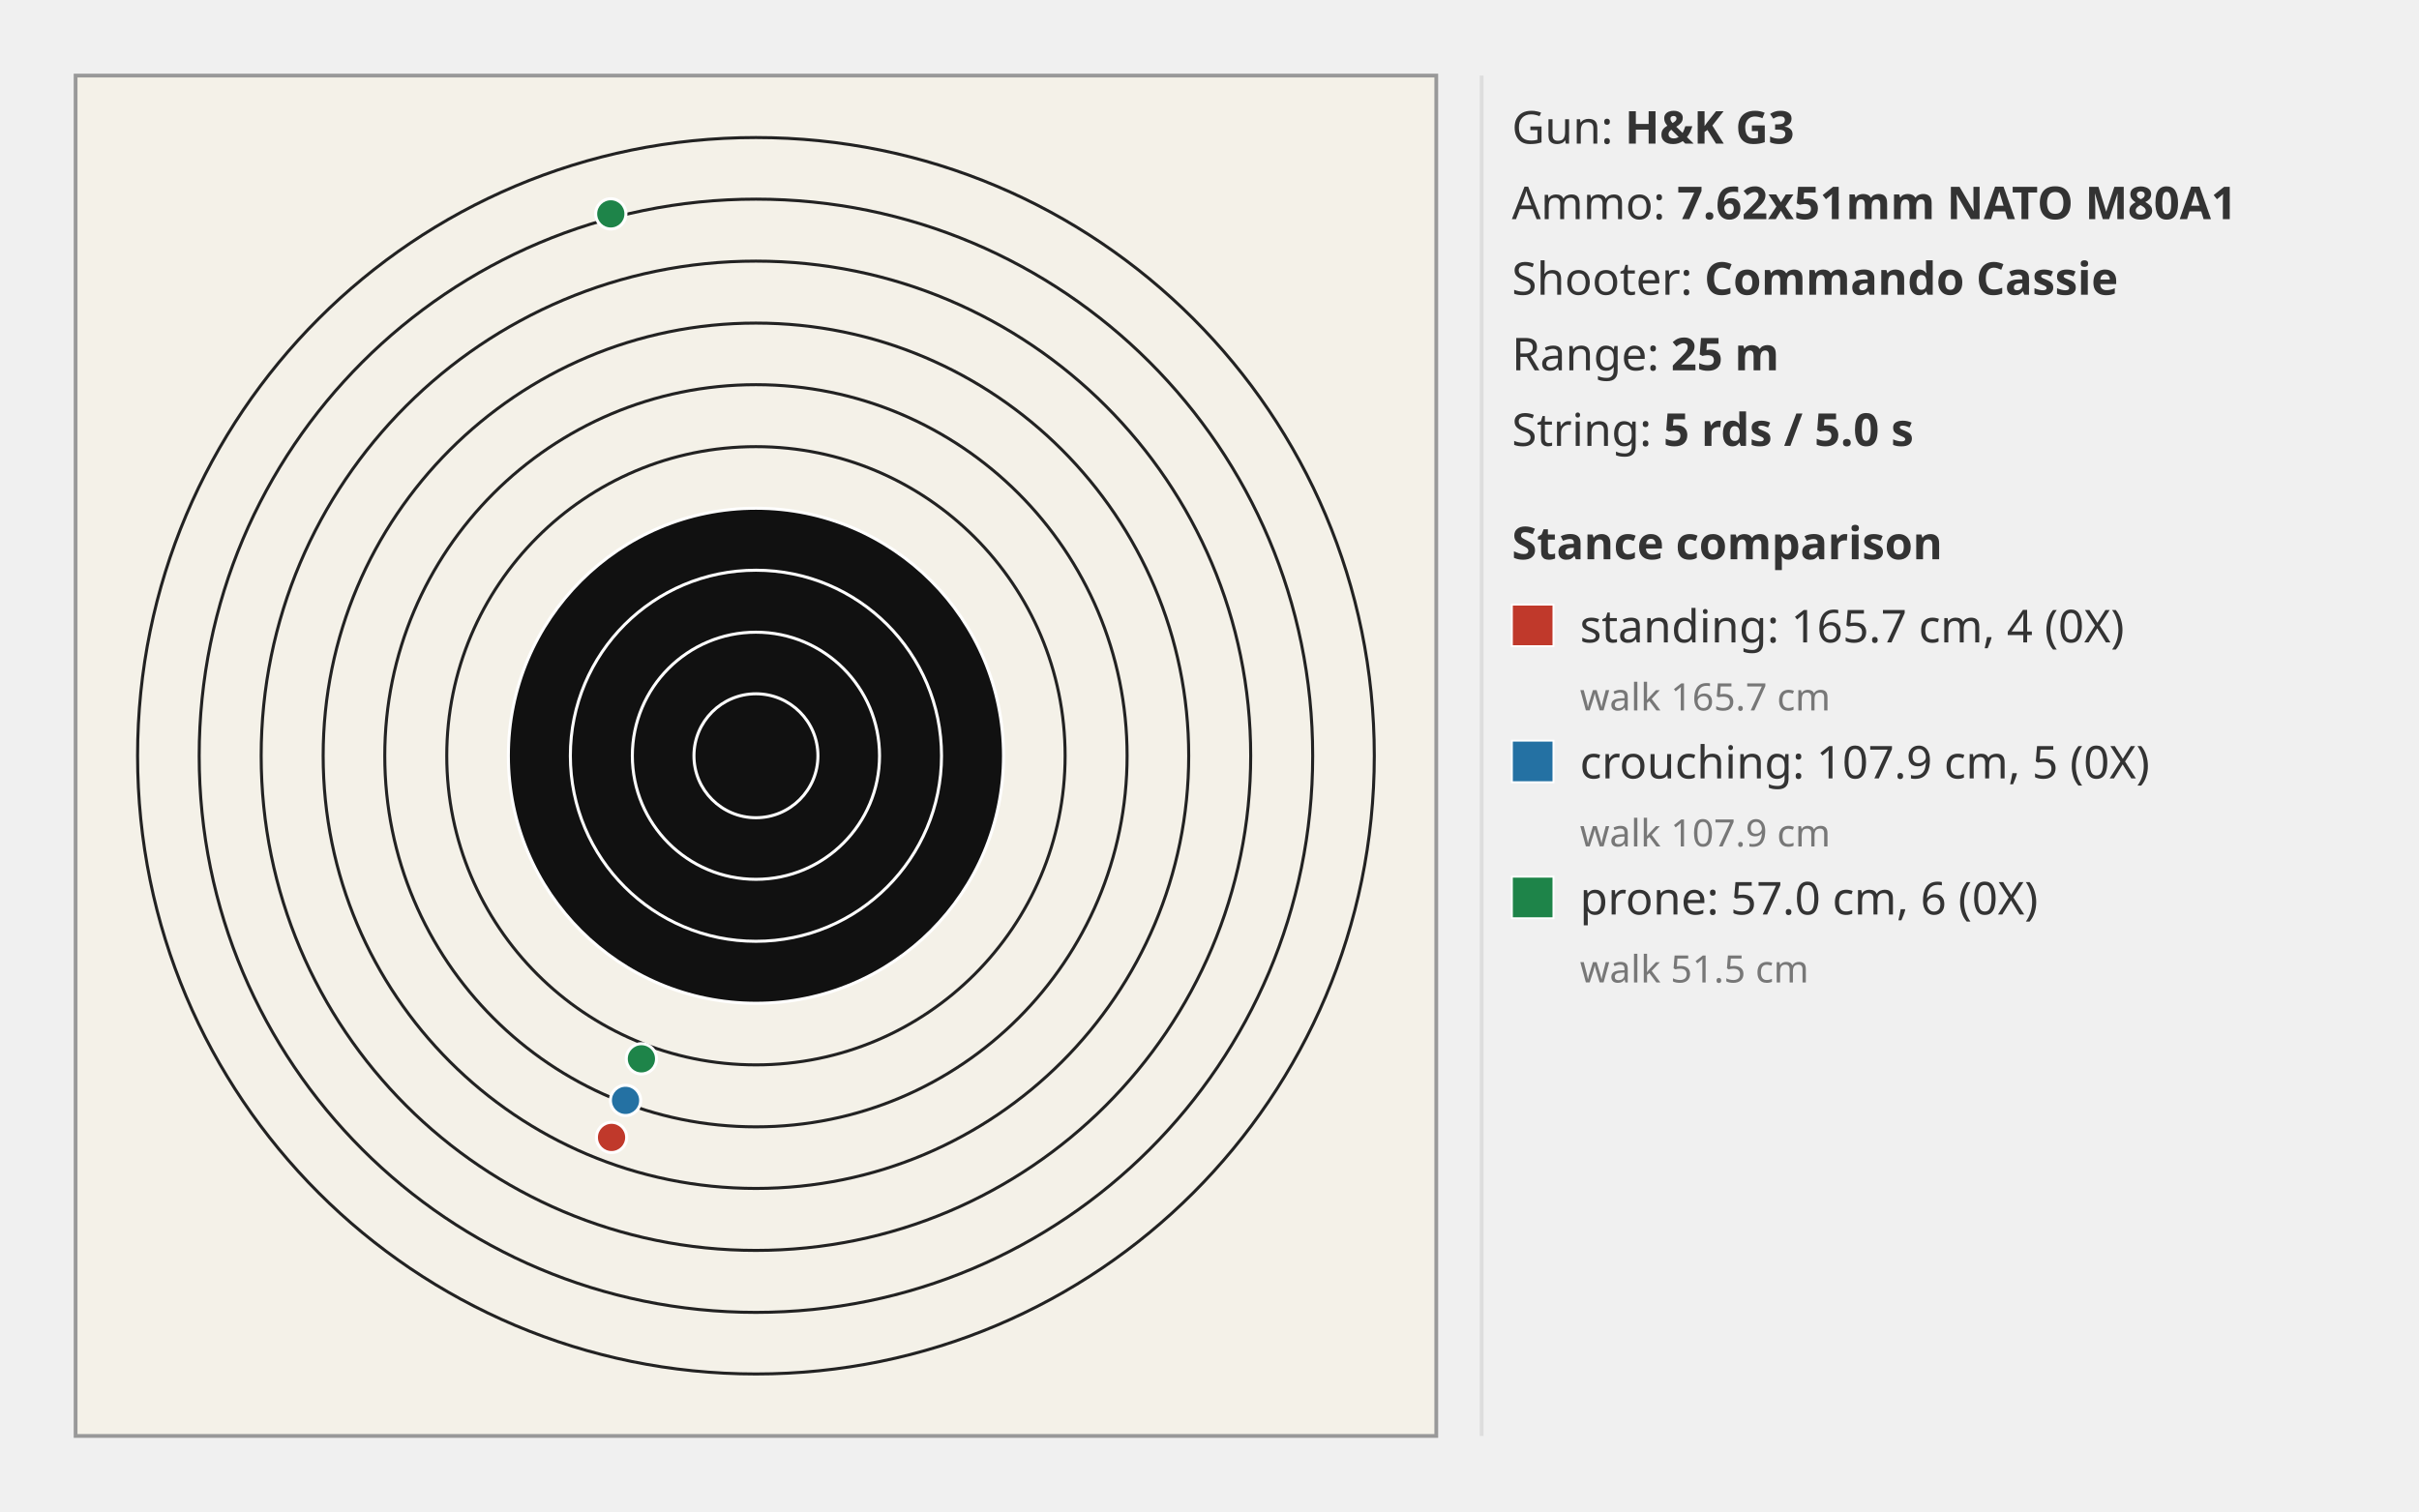
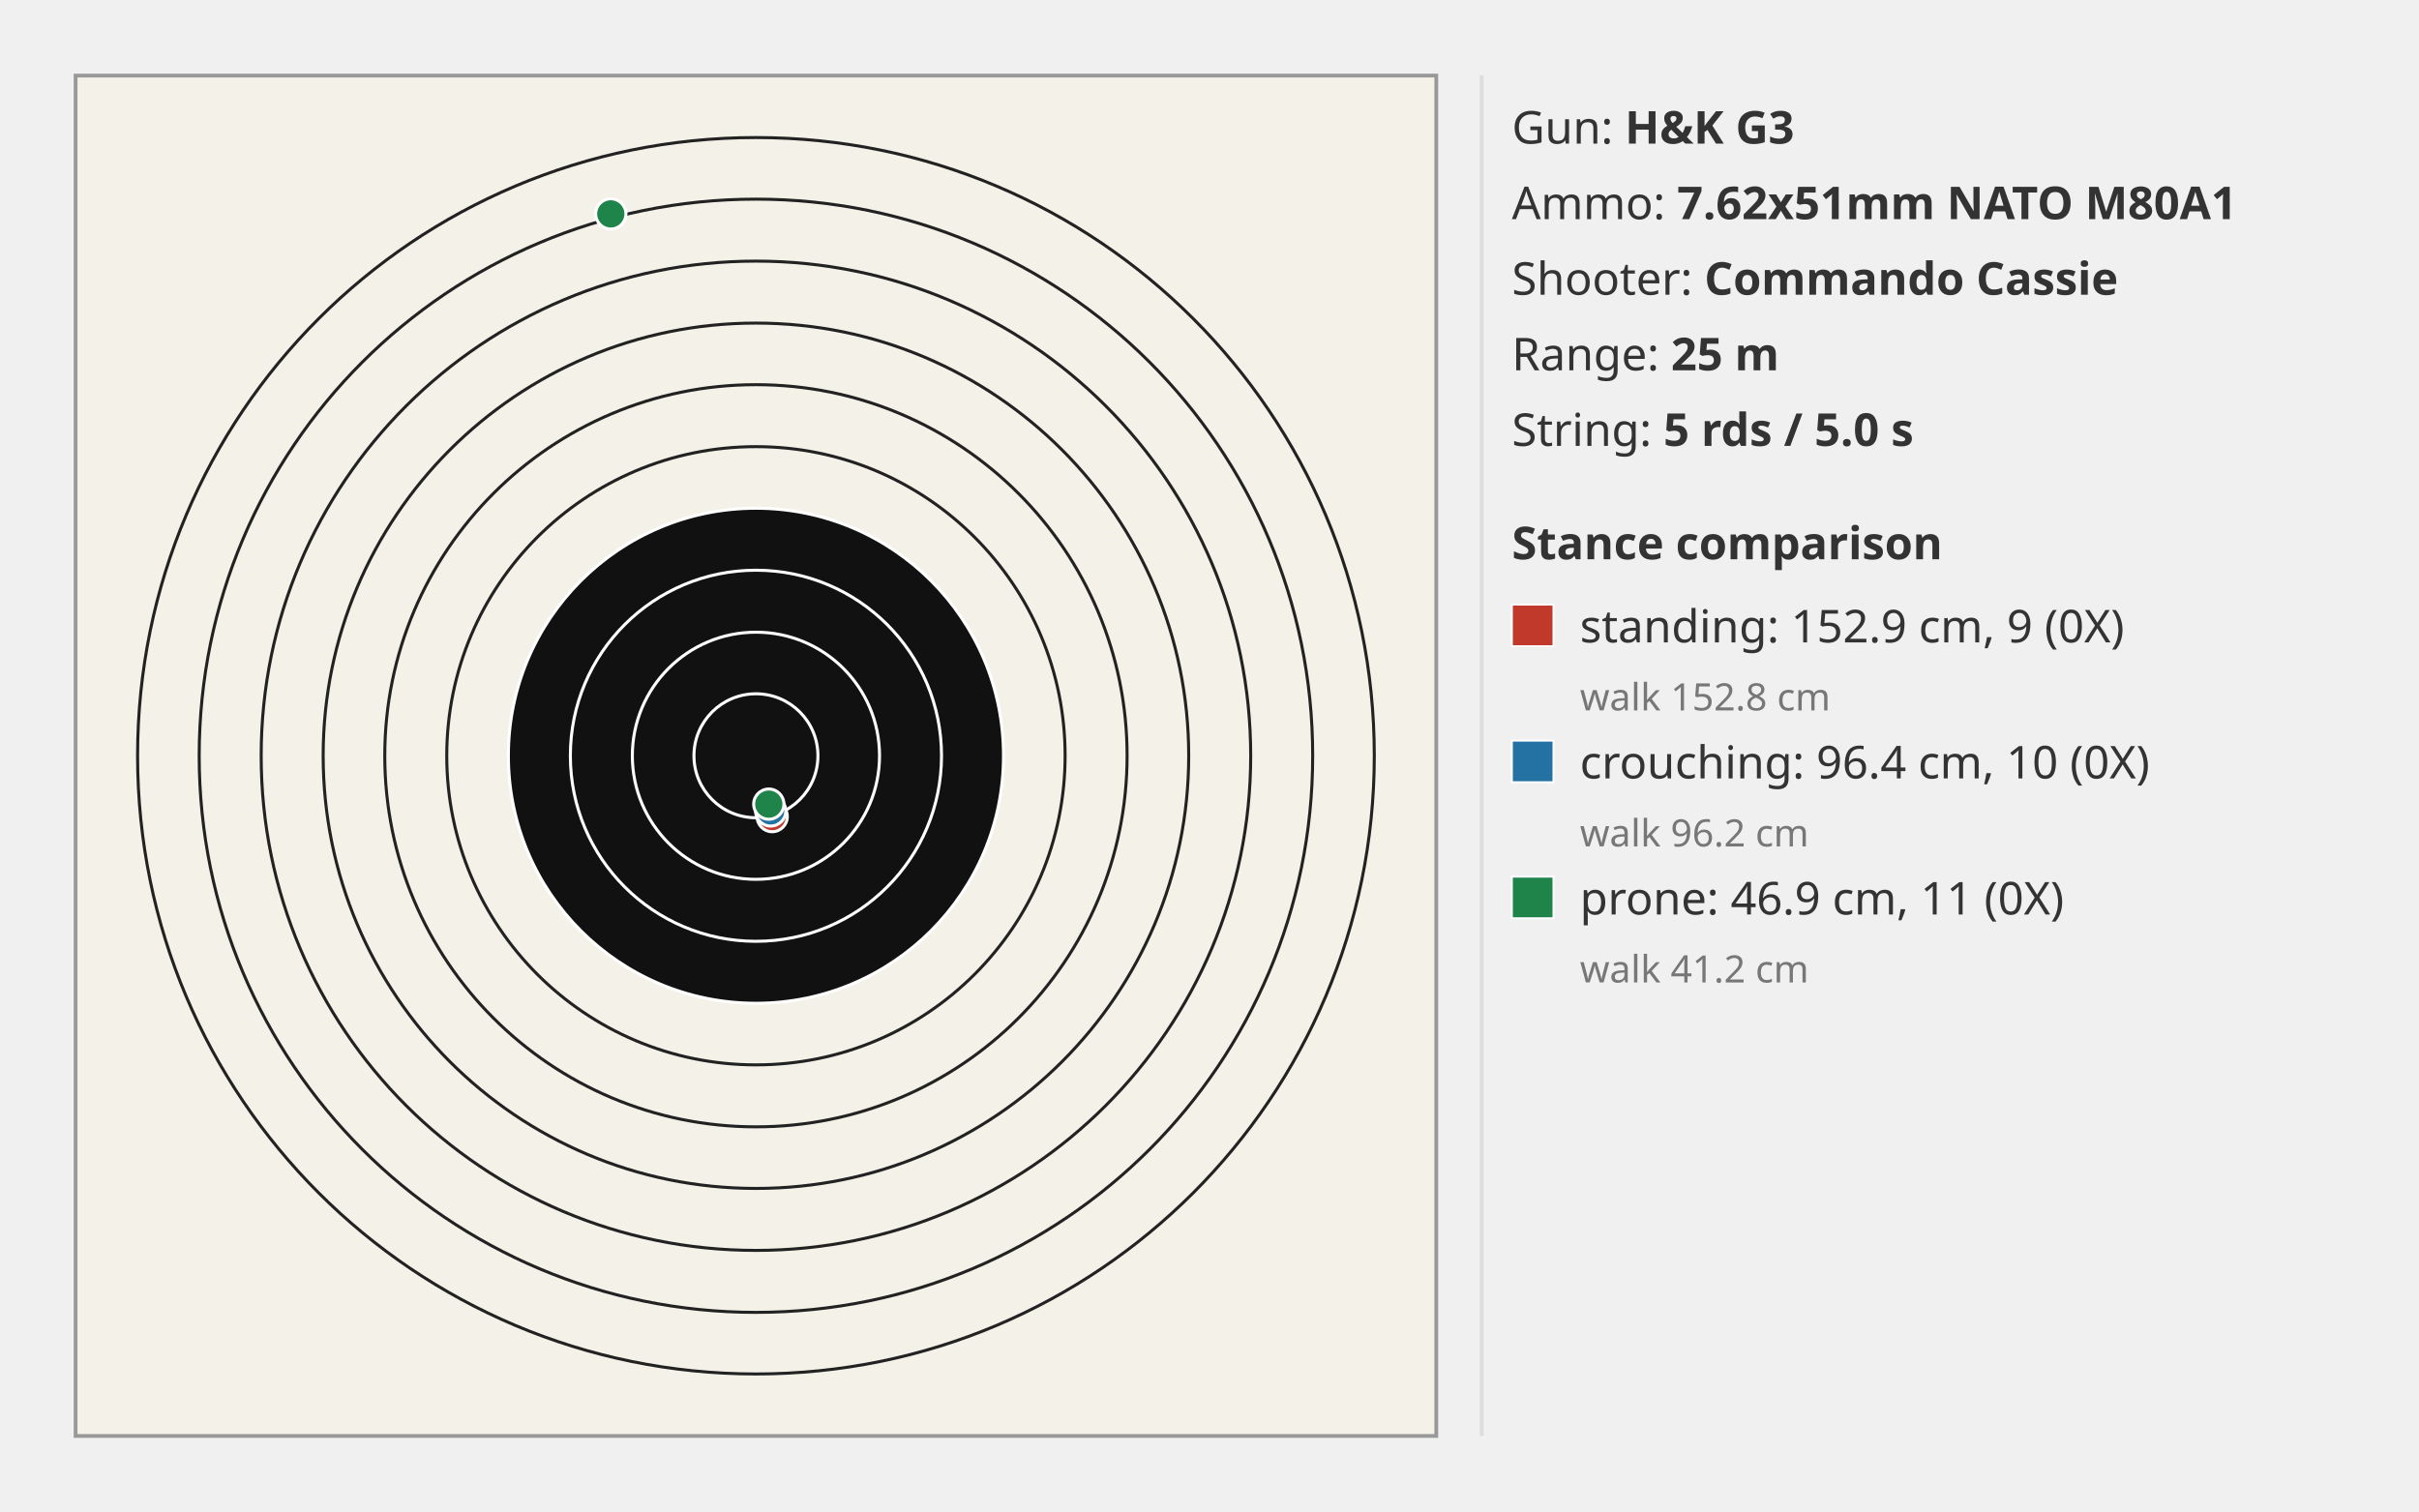
<svg xmlns="http://www.w3.org/2000/svg" width="640" height="400" viewBox="0 0 640 400">
  <rect x="20" y="20" width="360" height="360" fill="#f4f1e8" stroke="#999999" />
  <circle cx="200.0" cy="200.0" r="163.6" fill="none" stroke="#222222" stroke-width="0.8" />
  <circle cx="200.0" cy="200.0" r="147.3" fill="none" stroke="#222222" stroke-width="0.8" />
  <circle cx="200.0" cy="200.0" r="130.9" fill="none" stroke="#222222" stroke-width="0.8" />
  <circle cx="200.0" cy="200.0" r="114.5" fill="none" stroke="#222222" stroke-width="0.8" />
  <circle cx="200.0" cy="200.0" r="98.2" fill="none" stroke="#222222" stroke-width="0.8" />
  <circle cx="200.0" cy="200.0" r="81.8" fill="none" stroke="#222222" stroke-width="0.8" />
  <circle cx="200.0" cy="200.0" r="65.5" fill="#111111" stroke="#ffffff" stroke-width="0.8" />
  <circle cx="200.0" cy="200.0" r="49.1" fill="#111111" stroke="#ffffff" stroke-width="0.8" />
  <circle cx="200.0" cy="200.0" r="32.7" fill="#111111" stroke="#ffffff" stroke-width="0.8" />
  <circle cx="200.0" cy="200.0" r="16.4" fill="#111111" stroke="#ffffff" stroke-width="0.8" />
-   <circle class="shot" cx="161.8" cy="301.0" r="4" fill="#c0392b" stroke="#ffffff" stroke-width="0.8" />
+   <circle class="shot" cx="204.3" cy="216.1" r="4" fill="#c0392b" stroke="#ffffff" stroke-width="0.8" />
  <circle class="shot" cx="151.6" cy="-201.0" r="4" fill="#c0392b" stroke="#ffffff" stroke-width="0.8" />
  <circle class="shot" cx="130.3" cy="-516.5" r="4" fill="#c0392b" stroke="#ffffff" stroke-width="0.8" />
  <circle class="shot" cx="172.0" cy="-727.8" r="4" fill="#c0392b" stroke="#ffffff" stroke-width="0.8" />
  <circle class="shot" cx="158.2" cy="-783.9" r="4" fill="#c0392b" stroke="#ffffff" stroke-width="0.8" />
-   <circle class="shot" cx="165.5" cy="291.2" r="4" fill="#2471a3" stroke="#ffffff" stroke-width="0.8" />
+   <circle class="shot" cx="203.9" cy="214.6" r="4" fill="#2471a3" stroke="#ffffff" stroke-width="0.8" />
  <circle class="shot" cx="156.3" cy="-80.0" r="4" fill="#2471a3" stroke="#ffffff" stroke-width="0.8" />
  <circle class="shot" cx="137.1" cy="-286.6" r="4" fill="#2471a3" stroke="#ffffff" stroke-width="0.8" />
  <circle class="shot" cx="174.7" cy="-413.2" r="4" fill="#2471a3" stroke="#ffffff" stroke-width="0.8" />
  <circle class="shot" cx="162.3" cy="-414.9" r="4" fill="#2471a3" stroke="#ffffff" stroke-width="0.8" />
-   <circle class="shot" cx="169.7" cy="280.2" r="4" fill="#1e8449" stroke="#ffffff" stroke-width="0.8" />
+   <circle class="shot" cx="203.4" cy="212.8" r="4" fill="#1e8449" stroke="#ffffff" stroke-width="0.8" />
  <circle class="shot" cx="161.6" cy="56.6" r="4" fill="#1e8449" stroke="#ffffff" stroke-width="0.8" />
  <circle class="shot" cx="144.6" cy="-40.5" r="4" fill="#1e8449" stroke="#ffffff" stroke-width="0.8" />
  <circle class="shot" cx="177.7" cy="-93.0" r="4" fill="#1e8449" stroke="#ffffff" stroke-width="0.8" />
  <circle class="shot" cx="166.8" cy="-56.6" r="4" fill="#1e8449" stroke="#ffffff" stroke-width="0.8" />
  <line x1="392" y1="20" x2="392" y2="380" stroke="#dddddd" />
  <text x="400" y="38" font-family="sans-serif" font-size="12" fill="#333333">Gun: <tspan font-weight="bold">H&amp;K G3</tspan>
  </text>
  <text x="400" y="58" font-family="sans-serif" font-size="12" fill="#333333">Ammo: <tspan font-weight="bold">7.62x51mm NATO M80A1</tspan>
  </text>
  <text x="400" y="78" font-family="sans-serif" font-size="12" fill="#333333">Shooter: <tspan font-weight="bold">Commando Cassie</tspan>
  </text>
  <text x="400" y="98" font-family="sans-serif" font-size="12" fill="#333333">Range: <tspan font-weight="bold">25 m</tspan>
  </text>
  <text x="400" y="118" font-family="sans-serif" font-size="12" fill="#333333">String: <tspan font-weight="bold">5 rds / 5.0 s</tspan>
  </text>
  <text x="400" y="148" font-family="sans-serif" font-size="12" font-weight="bold" fill="#333333">Stance comparison</text>
  <rect x="400" y="160" width="11" height="11" fill="#c0392b" stroke="#ffffff" stroke-width="0.5" />
-   <text x="418" y="170" font-family="sans-serif" font-size="12" fill="#333333">standing: 165.7 cm, 4 (0X)</text>
-   <text x="418" y="188" font-family="sans-serif" font-size="10" fill="#777777">walk 165.7 cm</text>
+   <text x="418" y="170" font-family="sans-serif" font-size="12" fill="#333333">standing: 152.9 cm, 9 (0X)</text>
+   <text x="418" y="188" font-family="sans-serif" font-size="10" fill="#777777">walk 152.8 cm</text>
  <rect x="400" y="196" width="11" height="11" fill="#2471a3" stroke="#ffffff" stroke-width="0.5" />
-   <text x="418" y="206" font-family="sans-serif" font-size="12" fill="#333333">crouching: 107.9 cm, 5 (0X)</text>
-   <text x="418" y="224" font-family="sans-serif" font-size="10" fill="#777777">walk 107.9 cm</text>
+   <text x="418" y="206" font-family="sans-serif" font-size="12" fill="#333333">crouching: 96.4 cm, 10 (0X)</text>
+   <text x="418" y="224" font-family="sans-serif" font-size="10" fill="#777777">walk 96.2 cm</text>
  <rect x="400" y="232" width="11" height="11" fill="#1e8449" stroke="#ffffff" stroke-width="0.5" />
-   <text x="418" y="242" font-family="sans-serif" font-size="12" fill="#333333">prone: 57.0 cm, 6 (0X)</text>
-   <text x="418" y="260" font-family="sans-serif" font-size="10" fill="#777777">walk 51.5 cm</text>
+   <text x="418" y="242" font-family="sans-serif" font-size="12" fill="#333333">prone: 46.9 cm, 11 (0X)</text>
+   <text x="418" y="260" font-family="sans-serif" font-size="10" fill="#777777">walk 41.2 cm</text>
</svg>
